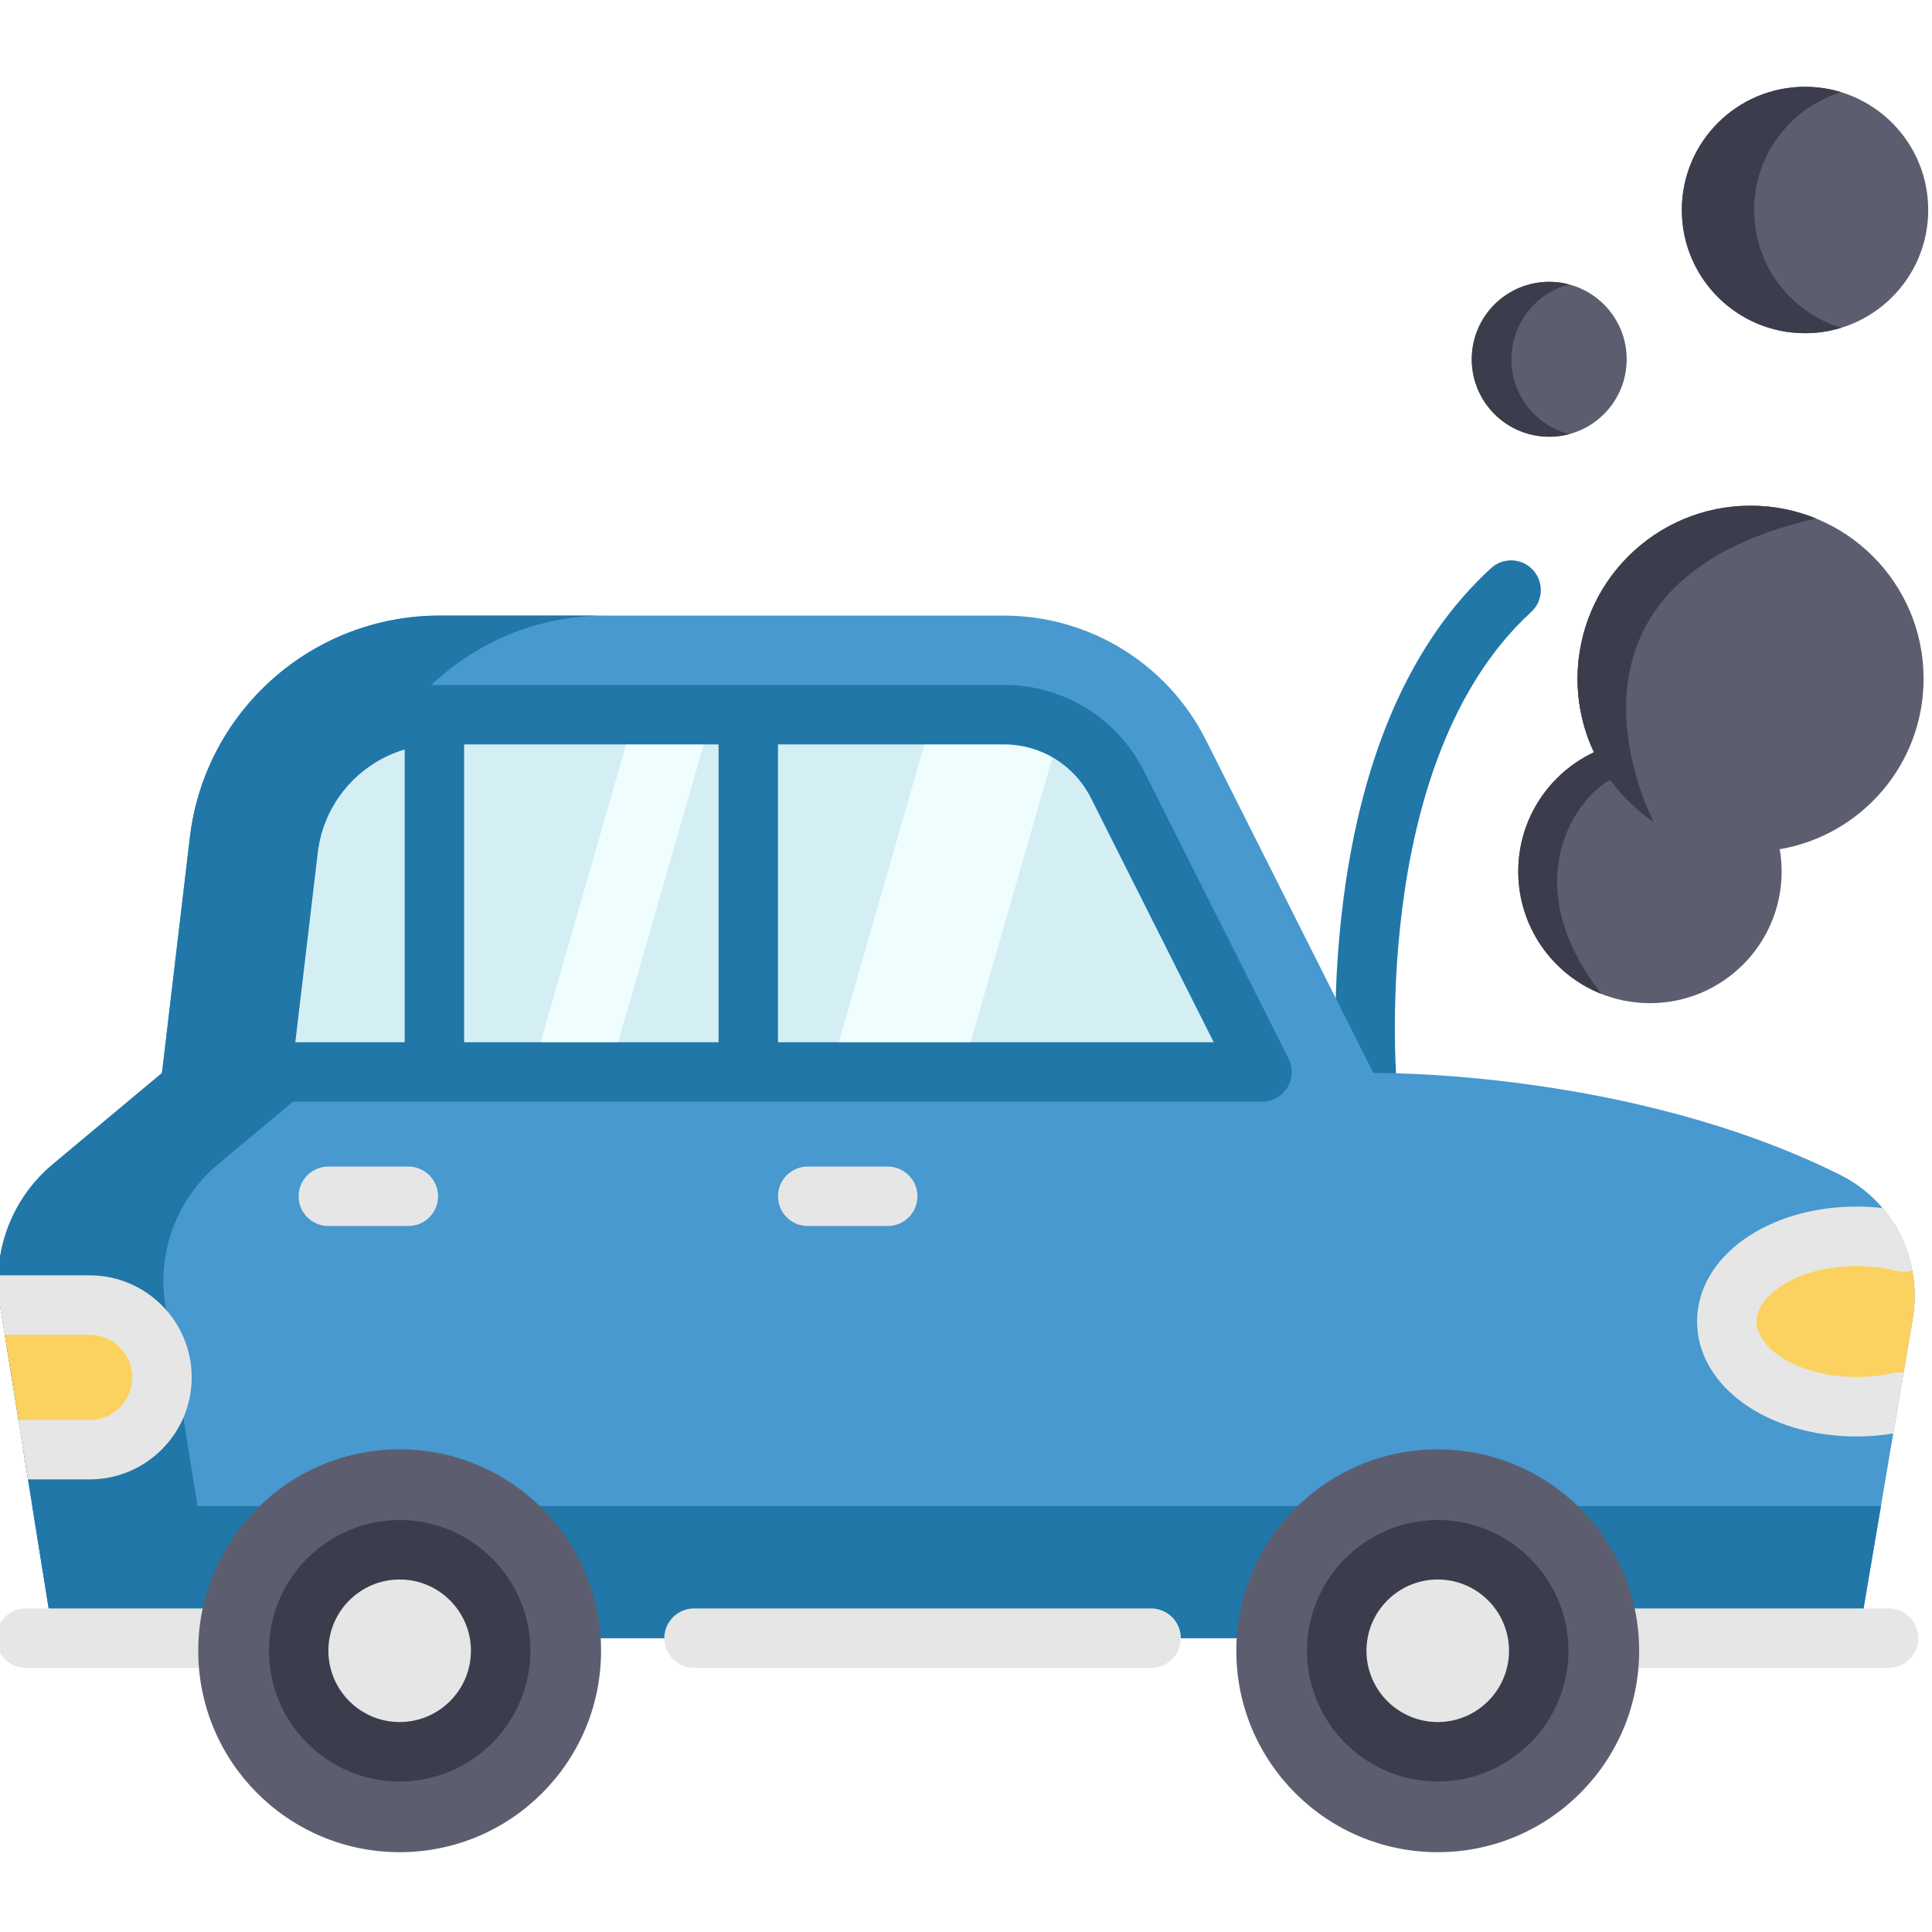
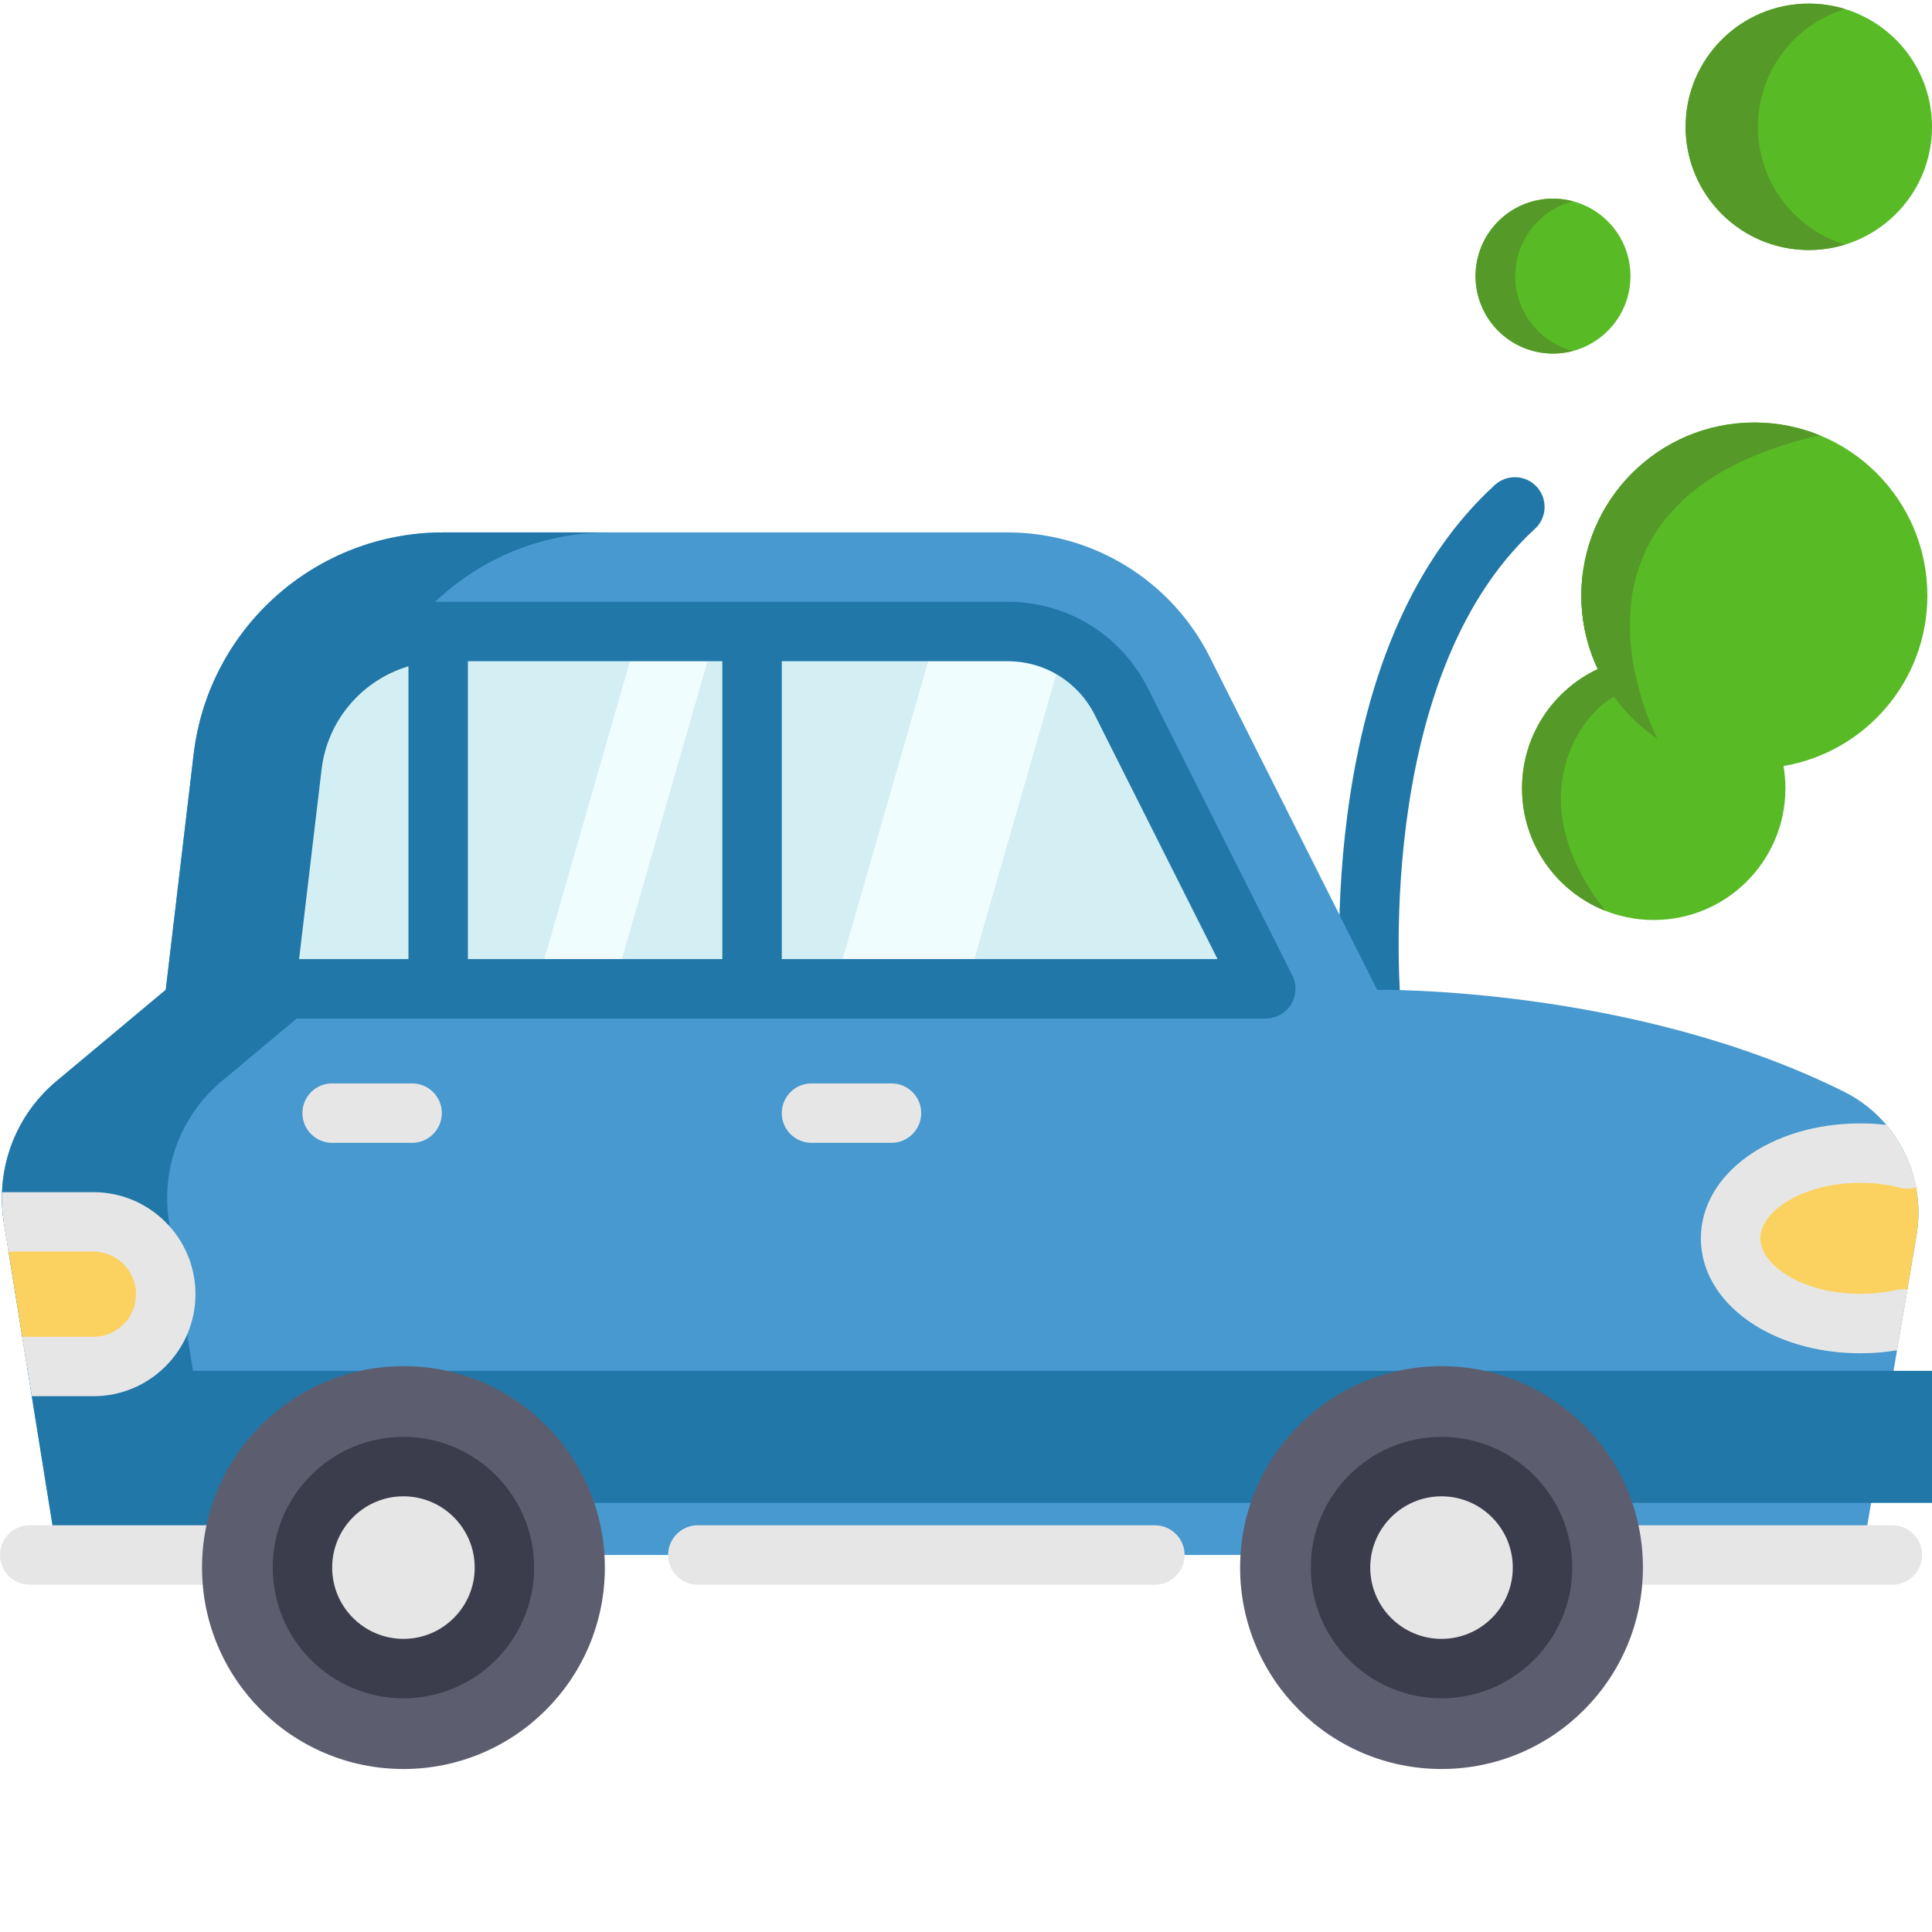
- <svg xmlns="http://www.w3.org/2000/svg" height="511pt" viewBox="1 -22 512 511" width="511pt">
-   <path d="m510.773 157.363c0-25.324-20.527-45.852-45.848-45.852-25.324 0-45.852 20.527-45.852 45.852 0 6.969 1.562 13.574 4.348 19.488-11.859 5.578-20.07 17.625-20.07 31.598 0 19.273 15.625 34.898 34.898 34.898 19.277 0 34.902-15.625 34.902-34.898 0-2.012-.18-3.98-.508-5.898 21.645-3.672 38.129-22.5 38.129-45.188zm0 0" fill="#5c5e70" />
-   <path d="m432.09 72.711c0 11.34-9.191 20.531-20.527 20.531-11.34 0-20.531-9.191-20.531-20.531 0-11.336 9.191-20.527 20.531-20.527 11.336 0 20.527 9.191 20.527 20.527zm0 0" fill="#5c5e70" />
-   <path d="m482.246 114.902c-.012 0-.012 0-.023 0-76.551 17.551-42.934 80.48-42.934 80.48-6.828-4.609-12.34-11.016-15.879-18.527l.012-.008c-2.785-5.914-4.352-12.52-4.352-19.484 0-25.32 20.523-45.855 45.844-45.855 6.137 0 11.984 1.211 17.332 3.395zm0 0" fill="#3b3d4c" />
-   <path d="m425.352 240.879c.012.012.012.012.012.023-12.898-5.137-22.012-17.73-22.012-32.453 0-13.98 8.211-26.016 20.059-31.594l.012-.008c-2.785-5.914-4.352-12.52-4.352-19.484 0-1.984.129-3.949.371-5.871l4.293-1.227 4.023 33.941c-8.129 3.93-25.879 26.383-2.406 56.672zm0 0" fill="#3b3d4c" />
-   <path d="m512 33.152c0 18.031-14.617 32.648-32.648 32.648s-32.648-14.617-32.648-32.648c0-18.035 14.617-32.652 32.648-32.652s32.648 14.617 32.648 32.652zm0 0" fill="#5c5e70" />
-   <path d="m416.828 92.555c-1.684.441-3.445.684-5.262.684-11.332 0-20.535-9.191-20.535-20.523 0-11.344 9.203-20.531 20.535-20.531 1.816 0 3.578.242 5.262.684-8.801 2.309-15.281 10.324-15.281 19.848 0 9.516 6.48 17.531 15.281 19.84zm0 0" fill="#3b3d4c" />
-   <path d="m488.934 64.375c-3.027.926-6.25 1.43-9.578 1.43-18.035 0-32.652-14.621-32.652-32.652s14.617-32.652 32.652-32.652c3.328 0 6.551.504 9.578 1.43-13.359 4.094-23.074 16.531-23.074 31.223s9.715 27.129 23.074 31.223zm0 0" fill="#3b3d4c" />
-   <path d="m368.746 273.172c-1.215 1.109-2.781 1.852-4.543 2.023-4.332.426-8.188-2.734-8.613-7.066-.094-.957-2.27-23.844 1.445-52.402 5.074-39.047 18.23-68.535 39.102-87.652 3.207-2.941 8.191-2.723 11.129.484 2.938 3.211 2.719 8.191-.488 11.129-43.523 39.867-35.594 126.031-35.508 126.898.254 2.566-.758 4.969-2.523 6.586zm0 0" fill="#2077a8" />
-   <path d="m508.371 322.648c-.074 1.449-.234 2.898-.473 4.34l-2.438 14.336-2.332 13.734-.391 2.324h-.008l-3.266 19.262-5.945 34.98h-478.34l-5.621-34.98-1.133-7.09-1.27-7.879-1.262-7.875-3.633-22.57-1.262-7.879c-.348-2.133-.504-4.262-.504-6.375 0-.504.012-1.008.031-1.5.422-11.27 5.555-21.992 14.398-29.387l29-24.23 7.391-62.426c3.98-33.535 32.414-58.793 66.18-58.793h149.543c22.668 0 43.387 12.77 53.566 33.02l44.363 88.199s67.488-1.059 123.801 27.043c4.371 2.188 8.121 5.18 11.133 8.75 4.016 4.727 6.723 10.441 7.867 16.551.535 2.754.734 5.59.602 8.445zm0 0" fill="#4799cf" />
-   <path d="m9.559 376.645h489.906l-5.945 34.984h-478.34zm0 0" fill="#2077a8" />
-   <path d="m161.289 140.641c-33.766 0-62.195 25.258-66.176 58.793l-7.395 62.426-28.996 24.23c-9.23 7.719-14.43 19.074-14.43 30.891 0 2.109.156 4.242.504 6.375l6.152 38.32 8.023 49.953h-43.793l-8.023-49.953-6.156-38.32c-.348-2.133-.504-4.266-.504-6.375 0-11.816 5.199-23.172 14.43-30.891l29-24.23 7.391-62.426c3.98-33.535 32.414-58.793 66.18-58.793zm0 0" fill="#2077a8" />
-   <path d="m508.371 322.648c-.074 1.449-.234 2.898-.473 4.34l-3.75 22.098c-3.488.785-7.238 1.219-11.133 1.219-19 0-34.398-10.117-34.398-22.582 0-12.477 15.398-22.59 34.398-22.59 4.398 0 8.602.547 12.465 1.543 2.133 4.957 3.152 10.418 2.891 15.973zm0 0" fill="#fbd25f" />
-   <path d="m466.496 327.723c0 6.953 10.891 14.703 26.52 14.703 3.223 0 6.383-.348 9.398-1.02 1.031-.23 2.07-.25 3.047-.082l-2.332 13.734-.391 2.324h-.008c-3.172.535-6.43.797-9.715.797-23.707 0-42.273-13.379-42.273-30.457 0-17.09 18.566-30.469 42.273-30.469 2.32 0 4.629.137 6.887.398 4.016 4.727 6.723 10.441 7.867 16.551-1.332.422-2.805.473-4.254.098-3.328-.852-6.855-1.293-10.5-1.293-15.629 0-26.52 7.75-26.52 14.715zm0 0" fill="#e6e6e6" />
-   <path d="m43.922 342.52c0 10.582-8.582 19.16-19.164 19.16h-17.605l-6.156-38.324h23.762c10.586 0 19.164 8.582 19.164 19.164zm0 0" fill="#fbd25f" />
-   <path d="m335.434 261.586h-265.043l7.004-59.066c2.406-20.312 19.652-35.625 40.102-35.625h149.543c5.367 0 10.523 1.25 15.105 3.551 6.363 3.172 11.656 8.359 15.008 15.008zm0 0" fill="#d4eff4" />
-   <g fill="#e6e6e6">
-     <path d="m501.496 419.508h-84.84c-4.352 0-7.875-3.527-7.875-7.875 0-4.352 3.523-7.879 7.875-7.879h84.84c4.352 0 7.879 3.527 7.879 7.879 0 4.348-3.527 7.875-7.879 7.875zm0 0" />
-     <path d="m72.27 419.508h-64.395c-4.348 0-7.875-3.527-7.875-7.875 0-4.352 3.527-7.879 7.875-7.879h64.395c4.352 0 7.879 3.527 7.879 7.879 0 4.348-3.527 7.875-7.879 7.875zm0 0" />
-     <path d="m51.801 342.52c0 14.914-12.129 27.035-27.043 27.035h-16.332l-1.27-7.879-1.262-7.875h18.863c6.227 0 11.289-5.062 11.289-11.281 0-6.227-5.062-11.289-11.289-11.289h-22.496l-1.262-7.879c-.348-2.133-.504-4.262-.504-6.375 0-.504.012-1.008.031-1.5h24.23c14.914 0 27.043 12.129 27.043 27.043zm0 0" />
+ <svg xmlns="http://www.w3.org/2000/svg" version="1.1" id="Layer_1" x="0px" y="0px" width="511px" height="511px" viewBox="0 0 511 511" enable-background="new 0 0 511 511" xml:space="preserve">
+   <path fill="#58BA25" d="M509.777,157.512c0-25.274-20.487-45.762-45.758-45.762c-25.274,0-45.762,20.487-45.762,45.762  c0,6.956,1.56,13.548,4.339,19.451c-11.836,5.567-20.031,17.59-20.031,31.536c0,19.236,15.595,34.831,34.83,34.831  c19.24,0,34.835-15.595,34.835-34.831c0-2.008-0.18-3.973-0.507-5.887C493.325,198.946,509.777,180.155,509.777,157.512z" />
+   <path fill="#58BA25" d="M431.248,73.025c0,11.318-9.174,20.491-20.487,20.491c-11.317,0-20.491-9.173-20.491-20.491  c0-11.314,9.174-20.487,20.491-20.487C422.074,52.538,431.248,61.711,431.248,73.025z" />
+   <path fill="#559928" d="M481.306,115.134c-0.011,0-0.011,0-0.022,0c-76.401,17.517-42.851,80.323-42.851,80.323  c-6.814-4.6-12.315-10.994-15.848-18.491l0.012-0.007c-2.779-5.903-4.343-12.495-4.343-19.447c0-25.271,20.483-45.766,45.754-45.766  C470.133,111.746,475.969,112.955,481.306,115.134z" />
+   <path fill="#559928" d="M424.522,240.864c0.012,0.012,0.012,0.012,0.012,0.023c-12.873-5.126-21.969-17.696-21.969-32.39  c0-13.953,8.195-25.965,20.02-31.532l0.012-0.007c-2.779-5.903-4.343-12.495-4.343-19.447c0-1.98,0.129-3.941,0.37-5.859  l4.285-1.224l4.016,33.875C418.812,188.226,401.096,210.635,424.522,240.864z" />
+   <path fill="#58BA25" d="M511.002,33.543c0,17.996-14.589,32.585-32.585,32.585s-32.584-14.589-32.584-32.585  c0-18,14.588-32.588,32.584-32.588S511.002,15.544,511.002,33.543z" />
+   <path fill="#559928" d="M416.016,92.83c-1.68,0.44-3.438,0.682-5.251,0.682c-11.31,0-20.495-9.173-20.495-20.483  c0-11.322,9.186-20.491,20.495-20.491c1.813,0,3.571,0.242,5.251,0.682c-8.783,2.304-15.251,10.304-15.251,19.809  C400.765,82.526,407.232,90.526,416.016,92.83z" />
+   <path fill="#559928" d="M487.98,64.705c-3.021,0.924-6.237,1.427-9.56,1.427c-18,0-32.588-14.593-32.588-32.589  c0-17.996,14.588-32.588,32.588-32.588c3.322,0,6.538,0.503,9.56,1.427c-13.333,4.086-23.029,16.499-23.029,31.162  C464.951,48.207,474.647,60.62,487.98,64.705z" />
+   <path fill="#2077A8" d="M368.028,273.094c-1.213,1.107-2.776,1.849-4.534,2.02c-4.324,0.426-8.172-2.729-8.597-7.052  c-0.094-0.956-2.266-23.797,1.442-52.3c5.064-38.971,18.194-68.401,39.025-87.481c3.2-2.936,8.175-2.717,11.106,0.483  c2.933,3.205,2.714,8.175-0.487,11.107c-43.438,39.79-35.523,125.786-35.438,126.651C370.8,269.082,369.79,271.48,368.028,273.094z" />
+   <path fill="#4799CF" d="M507.38,322.475c-0.074,1.446-0.233,2.893-0.472,4.331l-2.433,14.308l-2.327,13.708l-0.39,2.319h-0.008  l-3.26,19.225l-5.934,34.912H15.152l-5.61-34.912l-1.131-7.076l-1.267-7.863l-1.259-7.859l-3.625-22.527L1,323.176  c-0.347-2.129-0.503-4.253-0.503-6.362c0-0.503,0.012-1.006,0.031-1.497c0.421-11.248,5.544-21.949,14.37-29.329l28.943-24.184  l7.376-62.304c3.973-33.47,32.351-58.678,66.05-58.678H266.52c22.623,0,43.302,12.744,53.462,32.955l44.276,88.027  c0,0,67.356-1.056,123.559,26.99c4.363,2.184,8.105,5.17,11.111,8.733c4.008,4.717,6.71,10.421,7.852,16.518  C507.313,316.794,507.513,319.625,507.38,322.475z" />
+   <path fill="#2077A8" d="M43.838,362.583h488.949l-5.934,34.916H49.448L43.838,362.583z" />
+   <path fill="#2077A8" d="M160.976,140.822c-33.7,0-62.074,25.208-66.046,58.678l-7.38,62.304L58.61,285.987  c-9.212,7.704-14.401,19.036-14.401,30.83c0,2.105,0.156,4.233,0.503,6.362l6.14,38.246l8.008,49.855H15.152l-8.008-49.855L1,323.18  c-0.347-2.129-0.503-4.257-0.503-6.362c0-11.794,5.189-23.126,14.401-30.83l28.943-24.184l7.376-62.304  c3.973-33.47,32.351-58.678,66.05-58.678H160.976z" />
+   <path fill="#FBD25F" d="M507.38,322.475c-0.074,1.446-0.233,2.893-0.472,4.331l-3.742,22.055c-3.481,0.783-7.225,1.216-11.111,1.216  c-18.963,0-34.331-10.098-34.331-22.537c0-12.453,15.368-22.546,34.331-22.546c4.39,0,8.585,0.546,12.44,1.54  C506.624,311.48,507.642,316.931,507.38,322.475z" />
+   <path fill="#E6E6E6" d="M465.587,327.539c0,6.939,10.869,14.674,26.468,14.674c3.217,0,6.37-0.347,9.38-1.018  c1.029-0.23,2.066-0.25,3.041-0.082l-2.327,13.708l-0.39,2.319h-0.008c-3.166,0.534-6.418,0.795-9.696,0.795  c-23.661,0-42.19-13.352-42.19-30.396c0-17.057,18.529-30.41,42.19-30.41c2.315,0,4.62,0.137,6.873,0.398  c4.008,4.717,6.71,10.421,7.852,16.518c-1.329,0.422-2.799,0.473-4.245,0.098c-3.321-0.85-6.842-1.29-10.479-1.29  C476.456,312.853,465.587,320.588,465.587,327.539z" />
+   <path fill="#FBD25F" d="M43.838,342.307c0,10.562-8.565,19.123-19.126,19.123H7.14l-6.144-38.25h23.715  C35.277,323.18,43.838,331.745,43.838,342.307z" />
+   <path fill="#D4EFF4" d="M334.78,261.531H70.255l6.99-58.951c2.402-20.273,19.614-35.556,40.023-35.556H266.52  c5.356,0,10.503,1.248,15.076,3.544c6.351,3.166,11.633,8.343,14.979,14.979L334.78,261.531z" />
+   <g>
+     <path fill="#E6E6E6" d="M500.519,419.145h-84.674c-4.344,0-7.86-3.521-7.86-7.859c0-4.344,3.517-7.863,7.86-7.863h84.674   c4.343,0,7.863,3.52,7.863,7.863C508.382,415.624,504.861,419.145,500.519,419.145z" />
+     <path fill="#E6E6E6" d="M72.13,419.145H7.861c-4.339,0-7.859-3.521-7.859-7.859c0-4.344,3.521-7.863,7.859-7.863H72.13   c4.343,0,7.863,3.52,7.863,7.863C79.994,415.624,76.474,419.145,72.13,419.145z" />
+     <path fill="#E6E6E6" d="M51.702,342.307c0,14.885-12.105,26.982-26.99,26.982h-16.3l-1.267-7.863l-1.259-7.859h18.827   c6.214,0,11.267-5.053,11.267-11.26c0-6.215-5.053-11.268-11.267-11.268H2.259L1,323.176c-0.347-2.129-0.503-4.253-0.503-6.362   c0-0.503,0.012-1.006,0.031-1.497h24.183C39.596,315.316,51.702,327.422,51.702,342.307z" />
  </g>
-   <path d="m160.289 414.969c0 29.48-23.895 53.379-53.375 53.379-29.48 0-53.379-23.898-53.379-53.379 0-29.477 23.898-53.375 53.379-53.375 29.48 0 53.375 23.898 53.375 53.375zm0 0" fill="#5c5e70" />
-   <path d="m133.68 414.969c0 14.781-11.984 26.766-26.766 26.766s-26.766-11.984-26.766-26.766 11.984-26.766 26.766-26.766 26.766 11.984 26.766 26.766zm0 0" fill="#e6e6e6" />
-   <path d="m106.914 449.613c-19.102 0-34.645-15.543-34.645-34.645s15.543-34.641 34.645-34.641c19.102 0 34.641 15.539 34.641 34.641s-15.539 34.645-34.641 34.645zm0-53.531c-10.418 0-18.891 8.473-18.891 18.887s8.477 18.891 18.891 18.891c10.414 0 18.887-8.477 18.887-18.891s-8.473-18.887-18.887-18.887zm0 0" fill="#3b3d4c" />
-   <path d="m435.391 414.969c0 29.48-23.898 53.379-53.375 53.379-29.48 0-53.379-23.898-53.379-53.379 0-29.477 23.898-53.375 53.379-53.375 29.477 0 53.375 23.898 53.375 53.375zm0 0" fill="#5c5e70" />
-   <path d="m408.777 414.969c0 14.781-11.98 26.766-26.762 26.766-14.785 0-26.766-11.984-26.766-26.766s11.98-26.766 26.766-26.766c14.781 0 26.762 11.984 26.762 26.766zm0 0" fill="#e6e6e6" />
-   <path d="m382.016 449.613c-19.105 0-34.645-15.543-34.645-34.645s15.539-34.641 34.645-34.641c19.102 0 34.641 15.539 34.641 34.641s-15.539 34.645-34.641 34.645zm0-53.531c-10.418 0-18.891 8.473-18.891 18.887s8.473 18.891 18.891 18.891c10.414 0 18.887-8.477 18.887-18.891s-8.473-18.887-18.887-18.887zm0 0" fill="#3b3d4c" />
-   <path d="m236.25 302.406h-21.199c-4.348 0-7.875-3.527-7.875-7.879 0-4.348 3.527-7.875 7.875-7.875h21.199c4.352 0 7.879 3.527 7.879 7.875 0 4.352-3.527 7.879-7.879 7.879zm0 0" fill="#e6e6e6" />
-   <path d="m109.215 302.406h-21.199c-4.352 0-7.879-3.527-7.879-7.879 0-4.348 3.527-7.875 7.879-7.875h21.199c4.348 0 7.875 3.527 7.875 7.875 0 4.352-3.527 7.879-7.875 7.879zm0 0" fill="#e6e6e6" />
-   <path d="m189.754 166.895-27.223 94.691h-20.535l27.223-94.691zm0 0" fill="#f0fdff" />
-   <path d="m282.145 170.445-26.203 91.141h-34.902l27.223-94.691h18.777c5.367 0 10.523 1.25 15.105 3.551zm0 0" fill="#f0fdff" />
-   <path d="m342.473 258.047-38.285-76.137c-7.113-14.121-21.344-22.891-37.148-22.891h-149.543c-.316 0-.629.016-.941.023-.145-.008-.289-.023-.434-.023-.301 0-.598.02-.887.051-23.445 1.09-42.875 19.004-45.66 42.523l-7.008 59.066c-.262 2.234.441 4.477 1.934 6.16 1.496 1.684 3.641 2.645 5.891 2.645h265.043c2.734 0 5.27-1.418 6.703-3.742 1.434-2.328 1.562-5.23.336-7.676zm-218.477-83.273h67.426v78.938h-67.426zm-38.777 28.672c1.559-13.164 10.863-23.715 23.023-27.328v77.594h-28.984zm121.957 50.266v-78.938h59.863c9.816 0 18.66 5.449 23.074 14.219l32.543 64.719zm0 0" fill="#2077a8" />
-   <path d="m306.055 419.508h-121.129c-4.348 0-7.875-3.527-7.875-7.875 0-4.352 3.527-7.879 7.875-7.879h121.129c4.348 0 7.875 3.527 7.875 7.879 0 4.348-3.527 7.875-7.875 7.875zm0 0" fill="#e6e6e6" />
+   <path fill="#5C5E70" d="M159.978,414.614c0,29.423-23.848,53.274-53.271,53.274s-53.274-23.852-53.274-53.274  c0-29.419,23.852-53.271,53.274-53.271S159.978,385.195,159.978,414.614z" />
+   <path fill="#E6E6E6" d="M133.42,414.614c0,14.752-11.961,26.714-26.713,26.714s-26.713-11.962-26.713-26.714  c0-14.753,11.961-26.714,26.713-26.714S133.42,399.861,133.42,414.614z" />
+   <path fill="#3B3D4C" d="M106.707,449.191c-19.064,0-34.577-15.513-34.577-34.577s15.513-34.573,34.577-34.573  c19.064,0,34.573,15.509,34.573,34.573S125.771,449.191,106.707,449.191z M106.707,395.765c-10.397,0-18.854,8.456-18.854,18.85  s8.46,18.854,18.854,18.854c10.394,0,18.85-8.46,18.85-18.854S117.101,395.765,106.707,395.765z" />
+   <path fill="#5C5E70" d="M434.542,414.614c0,29.423-23.852,53.274-53.271,53.274c-29.423,0-53.274-23.852-53.274-53.274  c0-29.419,23.852-53.271,53.274-53.271C410.69,361.344,434.542,385.195,434.542,414.614z" />
+   <path fill="#E6E6E6" d="M407.98,414.614c0,14.752-11.957,26.714-26.709,26.714c-14.756,0-26.714-11.962-26.714-26.714  c0-14.753,11.958-26.714,26.714-26.714C396.023,387.9,407.98,399.861,407.98,414.614z" />
+   <path fill="#3B3D4C" d="M381.271,449.191c-19.068,0-34.577-15.513-34.577-34.577s15.509-34.573,34.577-34.573  c19.064,0,34.573,15.509,34.573,34.573S400.336,449.191,381.271,449.191z M381.271,395.765c-10.397,0-18.854,8.456-18.854,18.85  s8.456,18.854,18.854,18.854c10.394,0,18.85-8.46,18.85-18.854S391.665,395.765,381.271,395.765z" />
+   <path fill="#E6E6E6" d="M235.791,302.271h-21.158c-4.339,0-7.86-3.521-7.86-7.863c0-4.34,3.521-7.859,7.86-7.859h21.158  c4.343,0,7.864,3.52,7.864,7.859C243.654,298.751,240.134,302.271,235.791,302.271z" />
+   <path fill="#E6E6E6" d="M109.003,302.271H87.846c-4.343,0-7.864-3.521-7.864-7.863c0-4.34,3.521-7.859,7.864-7.859h21.158  c4.339,0,7.86,3.52,7.86,7.859C116.863,298.751,113.343,302.271,109.003,302.271z" />
+   <path fill="#F0FDFF" d="M189.385,167.024l-27.169,94.507h-20.495l27.169-94.507H189.385z" />
+   <path fill="#F0FDFF" d="M281.596,170.568l-26.152,90.963h-34.834l27.169-94.507h18.741  C271.876,167.024,277.022,168.272,281.596,170.568z" />
+   <path fill="#2077A8" d="M341.806,257.999l-38.21-75.988c-7.1-14.093-21.303-22.846-37.076-22.846H117.269  c-0.316,0-0.627,0.016-0.939,0.023c-0.145-0.008-0.289-0.023-0.433-0.023c-0.3,0-0.597,0.02-0.885,0.051  c-23.399,1.087-42.791,18.967-45.571,42.44l-6.994,58.951c-0.261,2.229,0.44,4.468,1.93,6.148c1.493,1.68,3.633,2.639,5.879,2.639  H334.78c2.729,0,5.26-1.415,6.69-3.734C342.901,263.336,343.03,260.439,341.806,257.999z M123.756,174.888h67.294v78.783h-67.294  V174.888z M85.054,203.504c1.556-13.138,10.842-23.668,22.979-27.274v77.442H79.105L85.054,203.504z M206.773,253.671v-78.783  h59.747c9.797,0,18.623,5.438,23.029,14.191l32.479,64.592H206.773z" />
+   <path fill="#E6E6E6" d="M305.459,419.145H184.566c-4.339,0-7.859-3.521-7.859-7.859c0-4.344,3.521-7.863,7.859-7.863h120.893  c4.339,0,7.859,3.52,7.859,7.863C313.318,415.624,309.798,419.145,305.459,419.145z" />
</svg>
